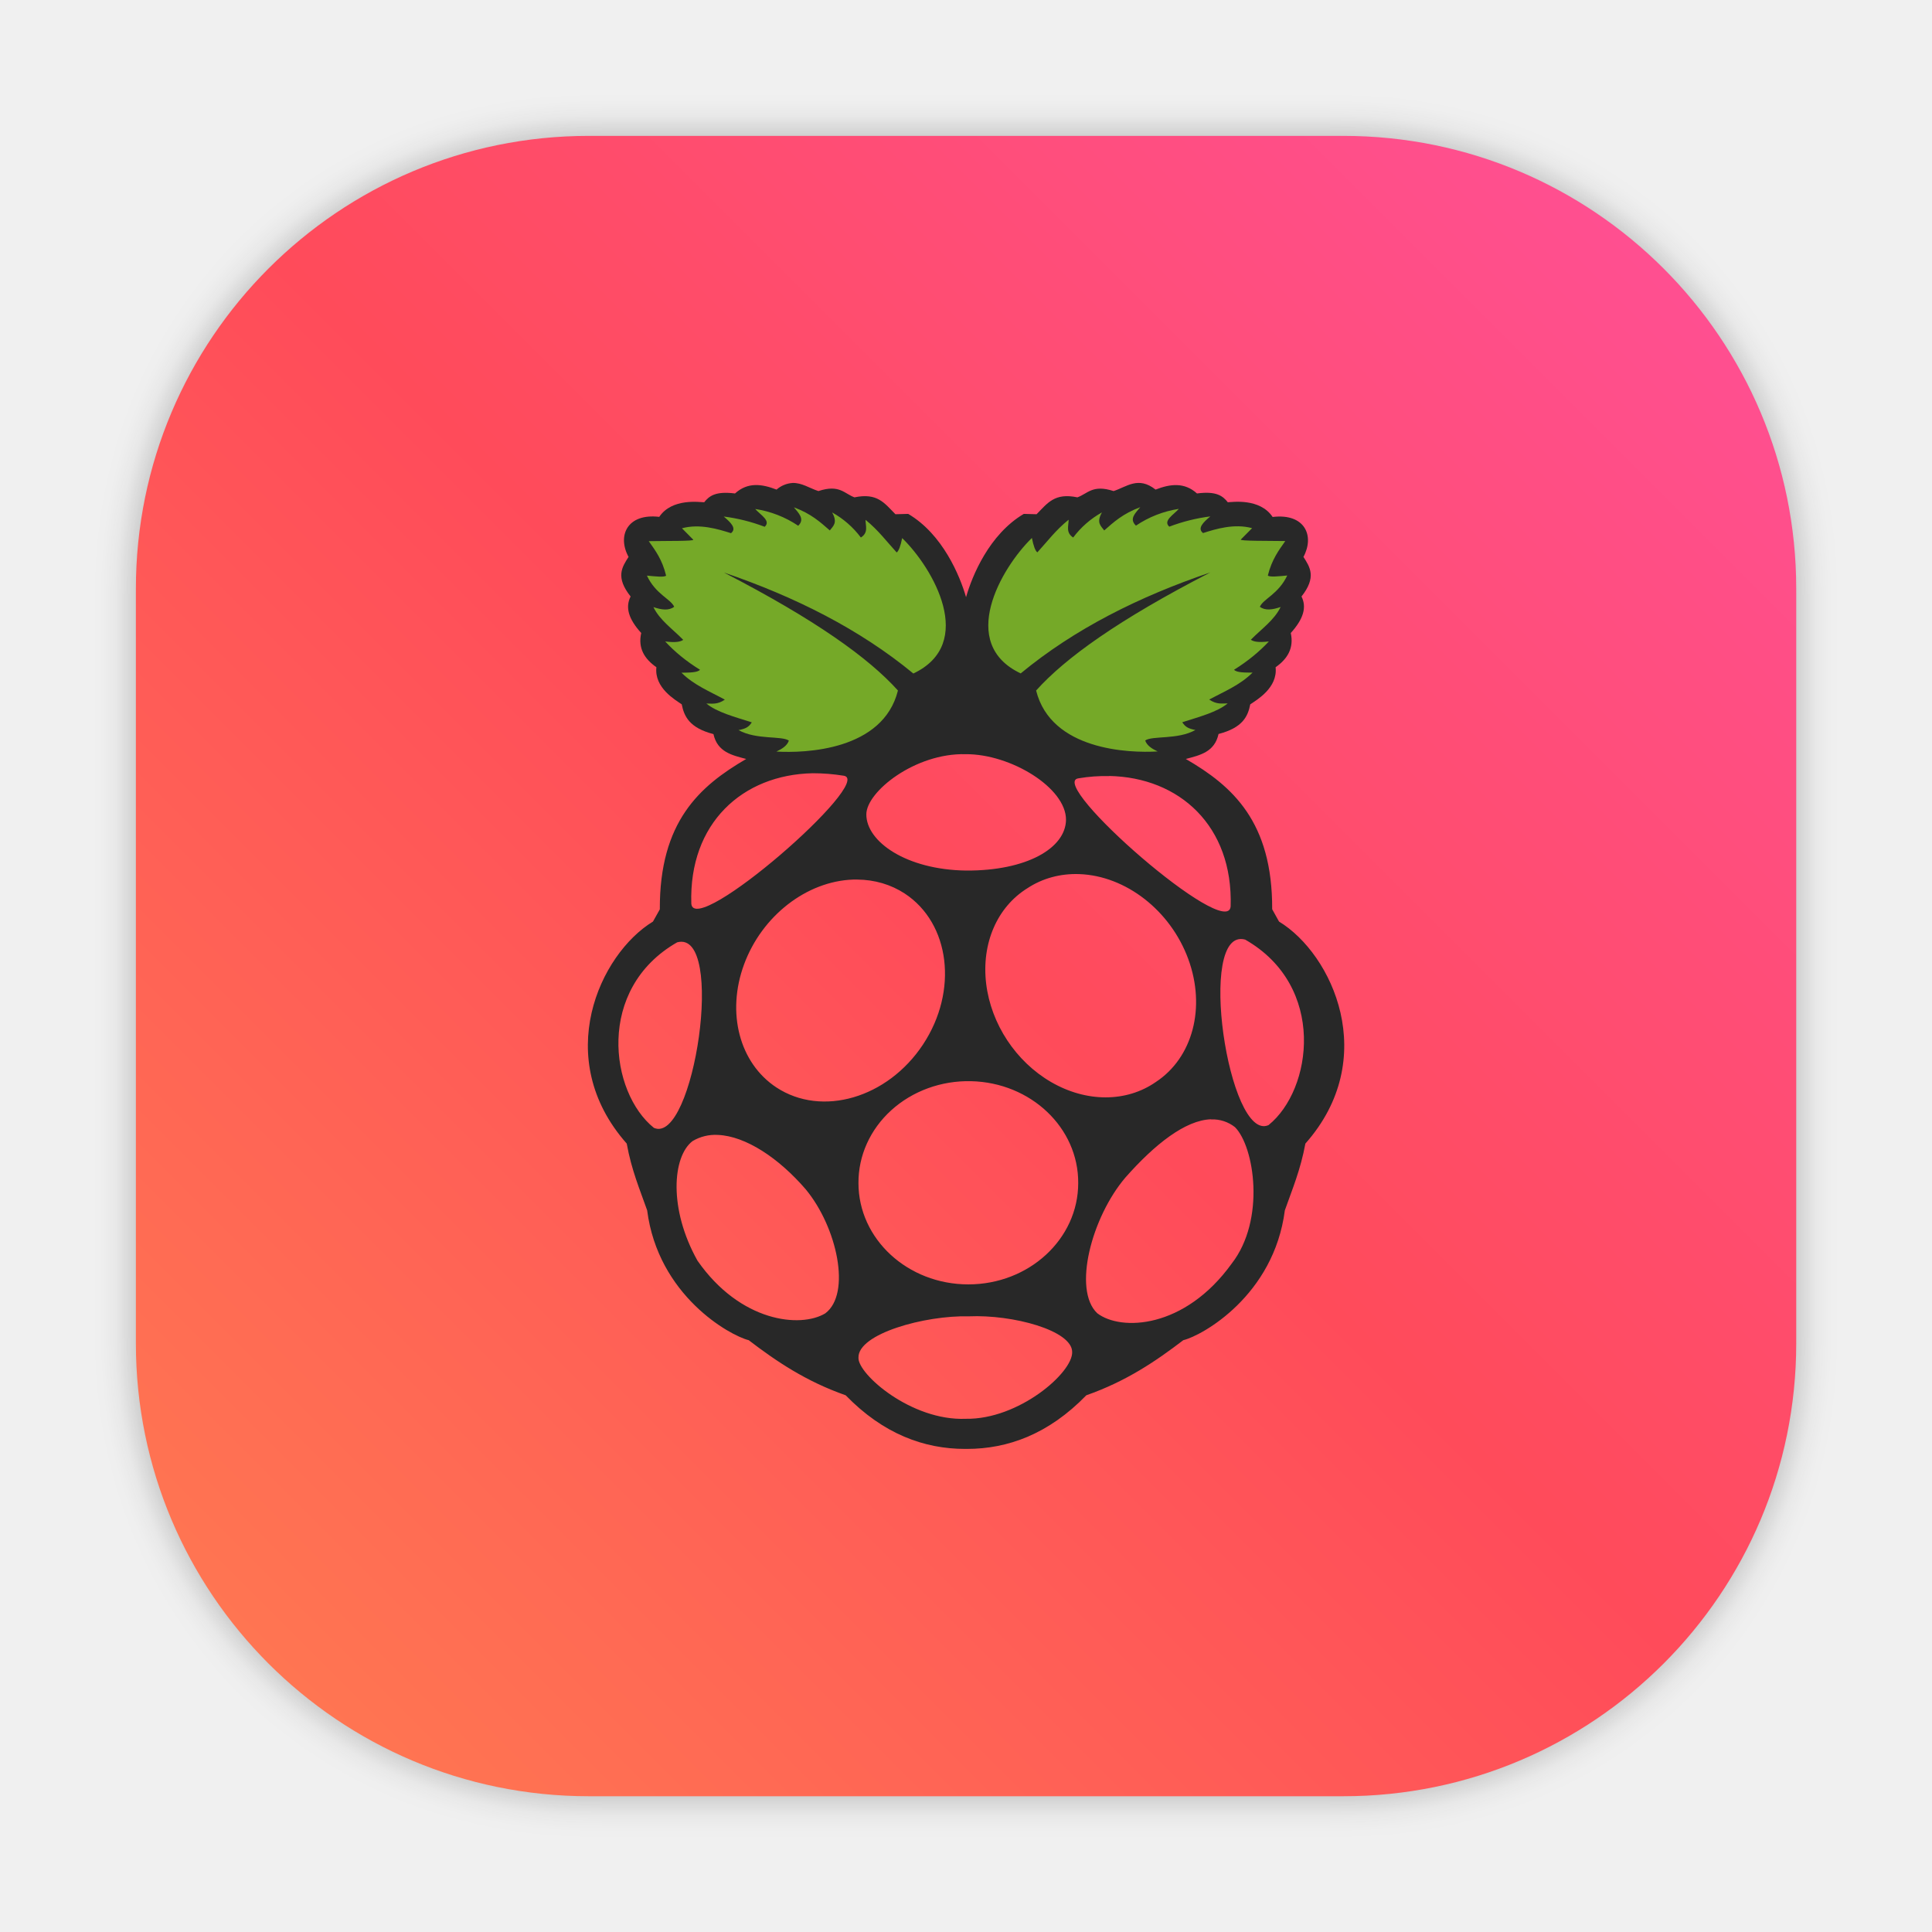
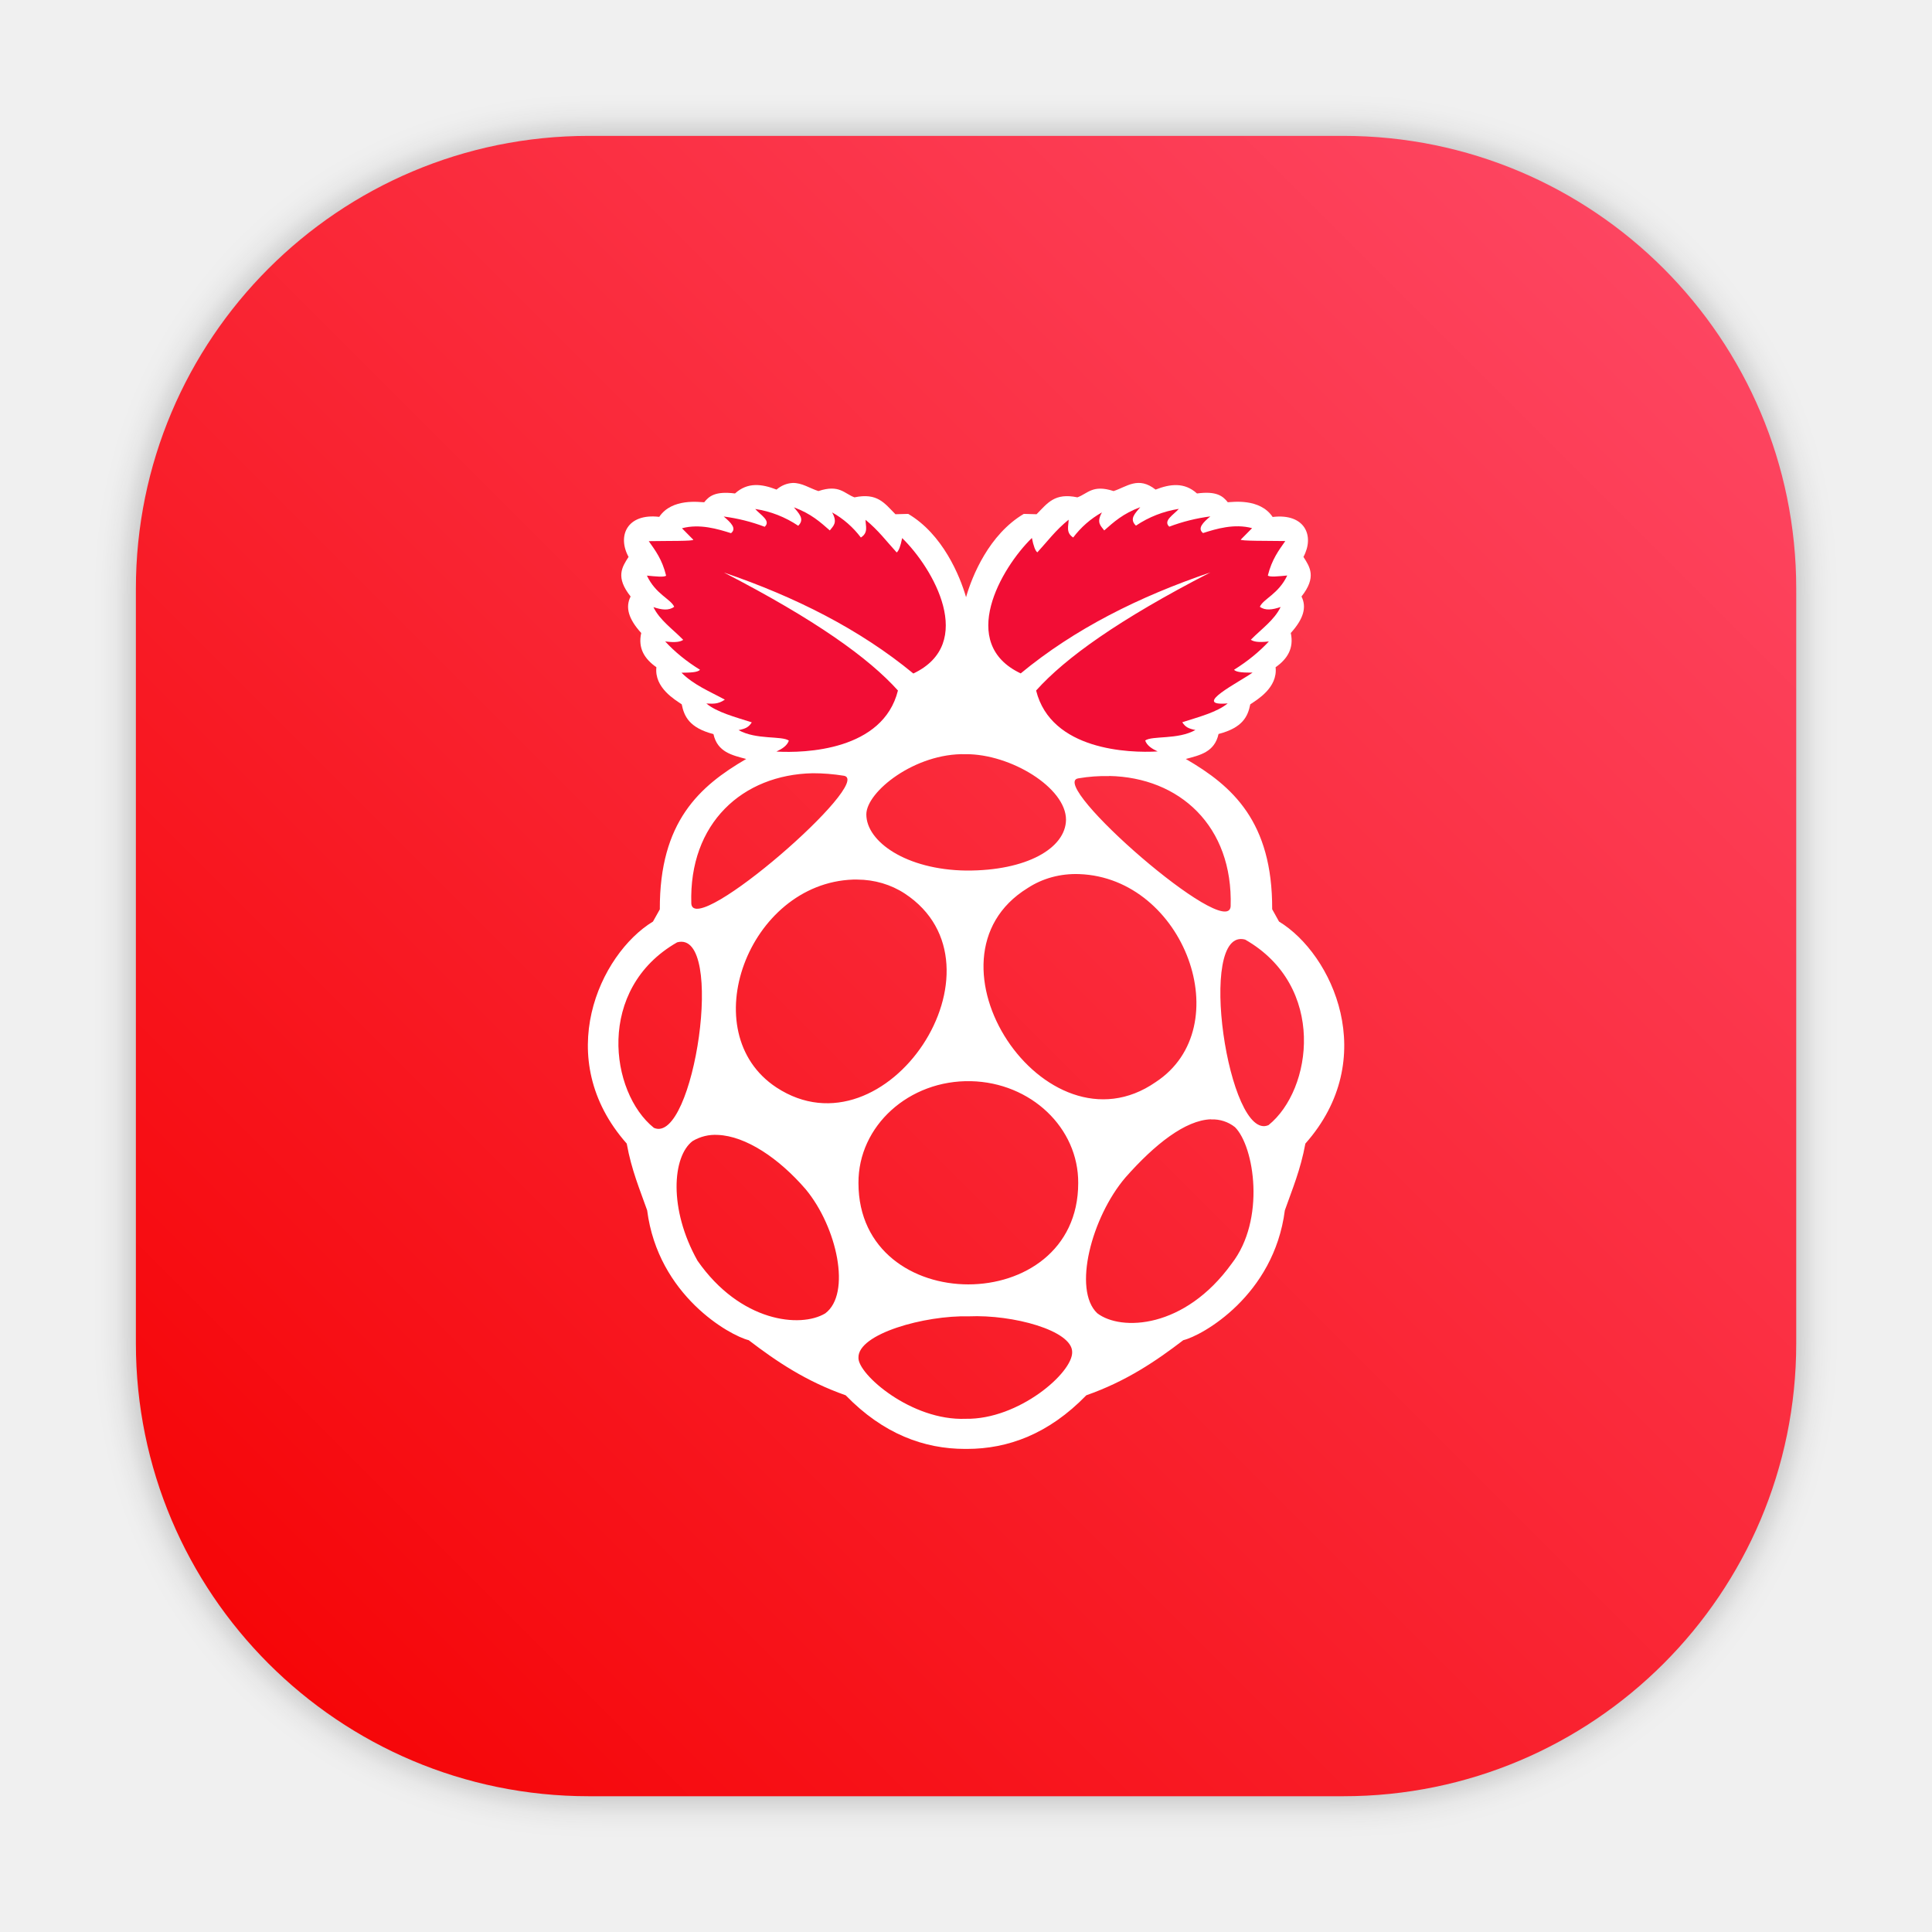
<svg xmlns="http://www.w3.org/2000/svg" xmlns:xlink="http://www.w3.org/1999/xlink" width="64" height="64" viewBox="0 0 16.933 16.933" version="1.1" id="svg3">
  <defs id="defs3">
    <filter style="color-interpolation-filters:sRGB" id="filter1057" x="-0.027" width="1.054" y="-0.027" height="1.054">
      <feGaussianBlur stdDeviation="0.619" id="feGaussianBlur1059" />
    </filter>
    <linearGradient xlink:href="#linearGradient1051" id="linearGradient1053" x1="-127" y1="60" x2="-72" y2="5" gradientUnits="userSpaceOnUse" gradientTransform="matrix(0.2645781,0,0,0.2645781,34.79202,-0.1349342)" />
    <linearGradient id="linearGradient1051">
-       <stop style="stop-color:#ff7d50;stop-opacity:1" offset="0" id="stop1047" />
-       <stop id="stop951" offset="0.506" style="stop-color:#ff4b5a;stop-opacity:1" />
-       <stop style="stop-color:#ff509b;stop-opacity:1" offset="1" id="stop1049" />
+       <stop style="stop-color:#f50000;stop-opacity:1;" offset="0" id="stop1047" />
+       <stop style="stop-color:#fe4b69;stop-opacity:1;" offset="1" id="stop1049" />
    </linearGradient>
  </defs>
  <rect ry="15" y="4.5" x="4.5" height="55" width="55" id="rect1055" style="opacity:0.3;fill:#141414;fill-opacity:1;stroke-width:2.744;stroke-linecap:round;filter:url(#filter1057)" transform="scale(0.2645781)" />
  <rect style="fill:url(#linearGradient1053);fill-opacity:1;stroke-width:0.726;stroke-linecap:round" id="rect1045" width="14.552" height="14.552" x="1.191" y="1.191" ry="3.969" />
-   <g stroke-width=".103" id="g3">
-     <path fill="#282828" d="M6.946 4.233a.236.236 0 0 0-.14.058c-.129-.05-.253-.067-.364.034-.172-.022-.227.023-.27.077-.037 0-.282-.039-.394.128-.281-.033-.37.166-.269.351-.057.089-.117.177.018.347-.048.094-.019.197.093.32-.03.134.029.227.133.3-.02.181.167.287.222.325.021.105.066.206.278.261.035.158.163.185.287.218-.409.238-.76.55-.757 1.318l-.06.107c-.468.285-.89 1.2-.23 1.946.042.233.114.4.179.585.096.747.724 1.097.89 1.138.242.185.5.36.85.483.33.34.688.47 1.047.47h.015c.36 0 .717-.13 1.047-.47.35-.123.608-.298.85-.483.166-.04.794-.391.89-1.138.065-.185.137-.352.18-.585.66-.745.238-1.661-.231-1.946l-.06-.108c.003-.767-.348-1.08-.757-1.317.124-.033.252-.06.287-.219.212-.055.257-.154.278-.26.056-.038.242-.144.222-.325.104-.073.162-.167.133-.3.112-.124.141-.226.094-.32.134-.17.074-.258.017-.347.1-.185.012-.384-.27-.35-.112-.168-.356-.13-.393-.129-.043-.054-.098-.1-.27-.077-.11-.1-.235-.084-.363-.034-.152-.12-.253-.024-.368.013-.184-.06-.226.022-.317.055-.2-.042-.261.05-.358.148l-.112-.003c-.303.179-.453.543-.506.73-.054-.187-.204-.551-.507-.73l-.112.003c-.097-.098-.158-.19-.359-.148-.09-.033-.132-.116-.316-.055-.076-.024-.145-.074-.227-.071zM8.463 6.61c.394-.003.881.294.88.575-.003.248-.343.448-.876.445-.523-.007-.875-.253-.874-.493.001-.198.427-.538.87-.527zm-1.34.167c.089 0 .18.007.273.022.273.046-1.313 1.43-1.337 1.121-.022-.705.449-1.131 1.065-1.143zm2.598.024c.616.012 1.087.438 1.065 1.143-.024.31-1.61-1.076-1.336-1.122.093-.016.183-.022.271-.02zm-.262.86a1.019.864 55.966 0 1 .67 1.823 1.019.864 55.966 1 1-1.123-1.7 1.019.864 55.966 0 1 .453-.123zm-1.945.048a.864 1.019 34.034 0 1 .415.122.864 1.019 34.034 1 1-1.124 1.7.864 1.019 34.034 0 1 .672-1.822.864 1.019 34.034 0 1 .037 0zm3.399.526c.715.408.59 1.316.205 1.626-.35.156-.636-1.742-.205-1.626zm-4.978.024c.43-.116.146 1.781-.204 1.626-.386-.31-.51-1.218.204-1.626zM8.51 9.476a.963.888 0 0 1 .94.893.963.888 0 1 1-1.926 0 .963.888 0 0 1 .986-.893zm2.105.335a.316.316 0 0 1 .209.068c.17.17.27.812-.029 1.196-.412.572-.97.594-1.178.435-.217-.205-.05-.842.247-1.19.256-.29.525-.503.75-.51zm-4.323.136c.243.01.533.202.77.477.275.332.401.915.171 1.087-.217.131-.745.077-1.12-.462-.254-.453-.22-.913-.043-1.048a.389.389 0 0 1 .222-.054zm2.199 1.59c.387-.017.905.124.906.312.007.182-.47.594-.932.586-.478.02-.947-.392-.941-.535-.007-.21.582-.373.967-.363z" id="path2" />
-     <path fill="#75a928" d="M6.957 4.445c.042.052.1.104.039.163a.92.92 0 0 0-.377-.147c.046.052.141.104.083.156a1.562 1.562 0 0 0-.359-.09c.063.053.116.105.064.146-.115-.036-.274-.085-.43-.043l.099.1c.01.014-.23.01-.39.013.058.082.118.161.152.302-.015.016-.094.007-.168 0 .076.163.208.204.239.273-.047.036-.111.027-.182.003.055.115.17.193.261.287-.023.016-.063.026-.158.014.084.091.185.174.305.248-.02.025-.094.025-.162.026.109.109.25.165.38.236-.065.045-.112.034-.162.034.093.077.251.118.398.165-.028.044-.056.056-.116.068.156.087.378.048.441.092-.015.044-.058.072-.109.096.25.015.934-.009 1.065-.535-.256-.285-.723-.62-1.525-1.034.624.213 1.188.496 1.66.885.555-.263.173-.924-.098-1.187-.014.07-.03.113-.048.126-.088-.096-.16-.194-.273-.286 0 .054.027.112-.041.155a.802.802 0 0 0-.252-.22c.052.092.008.12-.02.158-.083-.072-.162-.146-.316-.203zm3.037 0c-.153.057-.233.131-.316.204-.028-.039-.072-.066-.02-.158a.802.802 0 0 0-.252.22c-.067-.043-.04-.102-.04-.156-.114.092-.186.19-.274.286-.018-.012-.034-.056-.048-.126-.27.263-.653.925-.098 1.187.472-.39 1.037-.673 1.662-.885-.804.414-1.27.749-1.527 1.035.131.525.815.549 1.065.534-.051-.024-.094-.052-.109-.096.063-.044.286-.005.44-.092-.059-.012-.087-.024-.115-.068.147-.047.305-.088.398-.165-.05 0-.097.011-.162-.034.131-.07.271-.127.38-.236-.068 0-.141 0-.162-.025.12-.075.221-.158.305-.248-.095.011-.135.001-.158-.015.091-.093.206-.172.261-.287-.07.024-.135.034-.182-.002.031-.07.163-.111.24-.274-.075.007-.154.016-.17 0 .035-.14.095-.22.153-.302-.16-.002-.4 0-.39-.013l.099-.1c-.156-.042-.315.006-.43.043-.052-.041 0-.093.064-.146a1.562 1.562 0 0 0-.36.09c-.057-.052.038-.104.084-.156a.92.92 0 0 0-.376.147c-.063-.06-.004-.11.038-.162z" id="path3" />
+   <g stroke-width="0.103" id="g3" style="display:inline">
+     <path fill="#282828" d="M 6.946,4.233 C 6.894,4.236 6.845,4.257 6.806,4.291 6.677,4.241 6.553,4.224 6.442,4.325 6.27,4.303 6.215,4.348 6.172,4.402 6.135,4.402 5.89,4.363 5.778,4.53 5.497,4.497 5.408,4.696 5.509,4.881 5.452,4.97 5.392,5.058 5.527,5.228 5.479,5.322 5.508,5.425 5.62,5.548 5.59,5.682 5.649,5.775 5.753,5.848 5.733,6.029 5.92,6.135 5.975,6.173 5.996,6.278 6.041,6.379 6.253,6.434 6.288,6.592 6.416,6.619 6.54,6.652 6.131,6.89 5.78,7.202 5.783,7.97 l -0.06,0.107 c -0.468,0.285 -0.89,1.2 -0.23,1.946 0.042,0.233 0.114,0.4 0.179,0.585 0.096,0.747 0.724,1.097 0.89,1.138 0.242,0.185 0.5,0.36 0.85,0.483 0.33,0.34 0.688,0.47 1.047,0.47 h 0.015 c 0.36,0 0.717,-0.13 1.047,-0.47 0.35,-0.123 0.608,-0.298 0.85,-0.483 0.166,-0.04 0.794,-0.391 0.89,-1.138 0.065,-0.185 0.137,-0.352 0.18,-0.585 0.66,-0.745 0.238,-1.661 -0.231,-1.946 L 11.15,7.969 C 11.153,7.202 10.802,6.889 10.393,6.652 10.517,6.619 10.645,6.592 10.68,6.433 10.892,6.378 10.937,6.279 10.958,6.173 11.014,6.135 11.2,6.029 11.18,5.848 c 0.104,-0.073 0.162,-0.167 0.133,-0.3 0.112,-0.124 0.141,-0.226 0.094,-0.32 0.134,-0.17 0.074,-0.258 0.017,-0.347 0.1,-0.185 0.012,-0.384 -0.27,-0.35 C 11.042,4.363 10.798,4.401 10.761,4.402 10.718,4.348 10.663,4.302 10.491,4.325 10.381,4.225 10.256,4.241 10.128,4.291 9.976,4.171 9.875,4.267 9.76,4.304 9.576,4.244 9.534,4.326 9.443,4.359 9.243,4.317 9.182,4.409 9.085,4.507 L 8.973,4.504 C 8.67,4.683 8.52,5.047 8.467,5.234 8.413,5.047 8.263,4.683 7.96,4.504 L 7.848,4.507 C 7.751,4.409 7.69,4.317 7.489,4.359 7.399,4.326 7.357,4.243 7.173,4.304 7.097,4.28 7.028,4.23 6.946,4.233 Z M 8.463,6.61 C 8.857,6.607 9.344,6.904 9.343,7.185 9.34,7.433 9,7.633 8.467,7.63 7.944,7.623 7.592,7.377 7.593,7.137 7.594,6.939 8.02,6.599 8.463,6.61 Z m -1.34,0.167 c 0.089,0 0.18,0.007 0.273,0.022 C 7.669,6.845 6.083,8.229 6.059,7.92 6.037,7.215 6.508,6.789 7.124,6.777 Z m 2.598,0.024 c 0.616,0.012 1.087,0.438 1.065,1.143 C 10.762,8.254 9.176,6.868 9.45,6.822 9.543,6.806 9.633,6.8 9.721,6.802 Z m -0.262,0.86 c 0.922,0.033 1.403,1.343 0.67,1.823 C 9.161,10.156 8.003,8.403 9.006,7.784 9.137,7.698 9.294,7.655 9.459,7.661 Z M 7.514,7.709 C 7.665,7.71 7.808,7.752 7.929,7.831 8.892,8.463 7.768,10.163 6.805,9.531 6.074,9.05 6.556,7.742 7.477,7.709 c 0.012,-2.713e-4 0.025,-2.713e-4 0.037,0 z m 3.399,0.526 c 0.715,0.408 0.59,1.316 0.205,1.626 -0.35,0.156 -0.636,-1.742 -0.205,-1.626 z M 5.935,8.259 C 6.365,8.143 6.081,10.04 5.731,9.885 5.345,9.575 5.221,8.667 5.935,8.259 Z M 8.51,9.476 c 0.525,0.012 0.943,0.409 0.94,0.893 0,1.184 -1.926,1.184 -1.926,0 C 7.521,9.868 7.967,9.464 8.51,9.476 Z m 2.105,0.335 c 0.076,-0.003 0.15,0.021 0.209,0.068 0.17,0.17 0.27,0.812 -0.029,1.196 -0.412,0.572 -0.97,0.594 -1.178,0.435 C 9.4,11.305 9.567,10.668 9.864,10.32 10.12,10.03 10.389,9.817 10.614,9.81 Z M 6.292,9.947 c 0.243,0.01 0.533,0.202 0.77,0.477 0.275,0.332 0.401,0.915 0.171,1.087 C 7.016,11.642 6.488,11.588 6.113,11.049 5.859,10.596 5.893,10.136 6.07,10.001 6.137,9.961 6.214,9.942 6.292,9.947 Z m 2.199,1.59 c 0.387,-0.017 0.905,0.124 0.906,0.312 0.007,0.182 -0.47,0.594 -0.932,0.586 C 7.987,12.455 7.518,12.043 7.524,11.9 7.517,11.69 8.106,11.527 8.491,11.537 Z" id="path2" style="display:inline;fill:#ffffff;fill-opacity:1" />
+     <path fill="#75a928" d="M 6.957,4.445 C 6.999,4.497 7.057,4.549 6.996,4.608 6.883,4.532 6.754,4.481 6.619,4.461 6.665,4.513 6.76,4.565 6.702,4.617 6.586,4.573 6.466,4.543 6.343,4.527 6.406,4.58 6.459,4.632 6.407,4.673 6.292,4.637 6.133,4.588 5.977,4.63 l 0.099,0.1 C 6.086,4.744 5.846,4.74 5.686,4.743 5.744,4.825 5.804,4.904 5.838,5.045 5.823,5.061 5.744,5.052 5.67,5.045 5.746,5.208 5.878,5.249 5.909,5.318 5.862,5.354 5.798,5.345 5.727,5.321 5.782,5.436 5.897,5.514 5.988,5.608 5.965,5.624 5.925,5.634 5.83,5.622 5.914,5.713 6.015,5.796 6.135,5.87 6.115,5.895 6.041,5.895 5.973,5.896 6.082,6.005 6.223,6.061 6.353,6.132 6.288,6.177 6.241,6.166 6.191,6.166 6.284,6.243 6.442,6.284 6.589,6.331 6.561,6.375 6.533,6.387 6.473,6.399 6.629,6.486 6.851,6.447 6.914,6.491 6.899,6.535 6.856,6.563 6.805,6.587 7.055,6.602 7.739,6.578 7.87,6.052 7.614,5.767 7.147,5.432 6.345,5.018 6.969,5.231 7.533,5.514 8.005,5.903 8.56,5.64 8.178,4.979 7.907,4.716 7.893,4.786 7.877,4.829 7.859,4.842 7.771,4.746 7.699,4.648 7.586,4.556 7.586,4.61 7.613,4.668 7.545,4.711 7.477,4.621 7.392,4.546 7.293,4.491 7.345,4.583 7.301,4.611 7.273,4.649 7.19,4.577 7.111,4.503 6.957,4.446 Z m 3.037,0 C 9.841,4.502 9.761,4.576 9.678,4.649 9.65,4.61 9.606,4.583 9.658,4.491 9.559,4.546 9.474,4.621 9.406,4.711 9.339,4.668 9.366,4.609 9.366,4.555 9.252,4.647 9.18,4.745 9.092,4.841 9.074,4.829 9.058,4.785 9.044,4.715 8.774,4.978 8.391,5.64 8.946,5.902 9.418,5.512 9.983,5.229 10.608,5.017 9.804,5.431 9.338,5.766 9.081,6.052 9.212,6.577 9.896,6.601 10.146,6.586 10.095,6.562 10.052,6.534 10.037,6.49 10.1,6.446 10.323,6.485 10.477,6.398 10.418,6.386 10.39,6.374 10.362,6.33 10.509,6.283 10.667,6.242 10.76,6.165 c -0.33,0.028 0.111,-0.192 0.218,-0.27 -0.068,0 -0.141,0 -0.162,-0.025 0.12,-0.075 0.221,-0.158 0.305,-0.248 -0.095,0.011 -0.135,0.001 -0.158,-0.015 0.091,-0.093 0.206,-0.172 0.261,-0.287 -0.07,0.024 -0.135,0.034 -0.182,-0.002 0.031,-0.07 0.163,-0.111 0.24,-0.274 -0.075,0.007 -0.154,0.016 -0.17,0 0.035,-0.14 0.095,-0.22 0.153,-0.302 -0.16,-0.002 -0.4,0 -0.39,-0.013 l 0.099,-0.1 c -0.156,-0.042 -0.315,0.006 -0.43,0.043 -0.052,-0.041 0,-0.093 0.064,-0.146 -0.123,0.016 -0.244,0.046 -0.36,0.09 C 10.191,4.564 10.286,4.512 10.332,4.46 10.197,4.481 10.069,4.531 9.956,4.607 9.893,4.547 9.952,4.497 9.994,4.445 Z" id="path3" style="display:inline;opacity:1;mix-blend-mode:normal;fill:#f20d35;fill-opacity:1;fill-rule:nonzero" />
  </g>
</svg>
